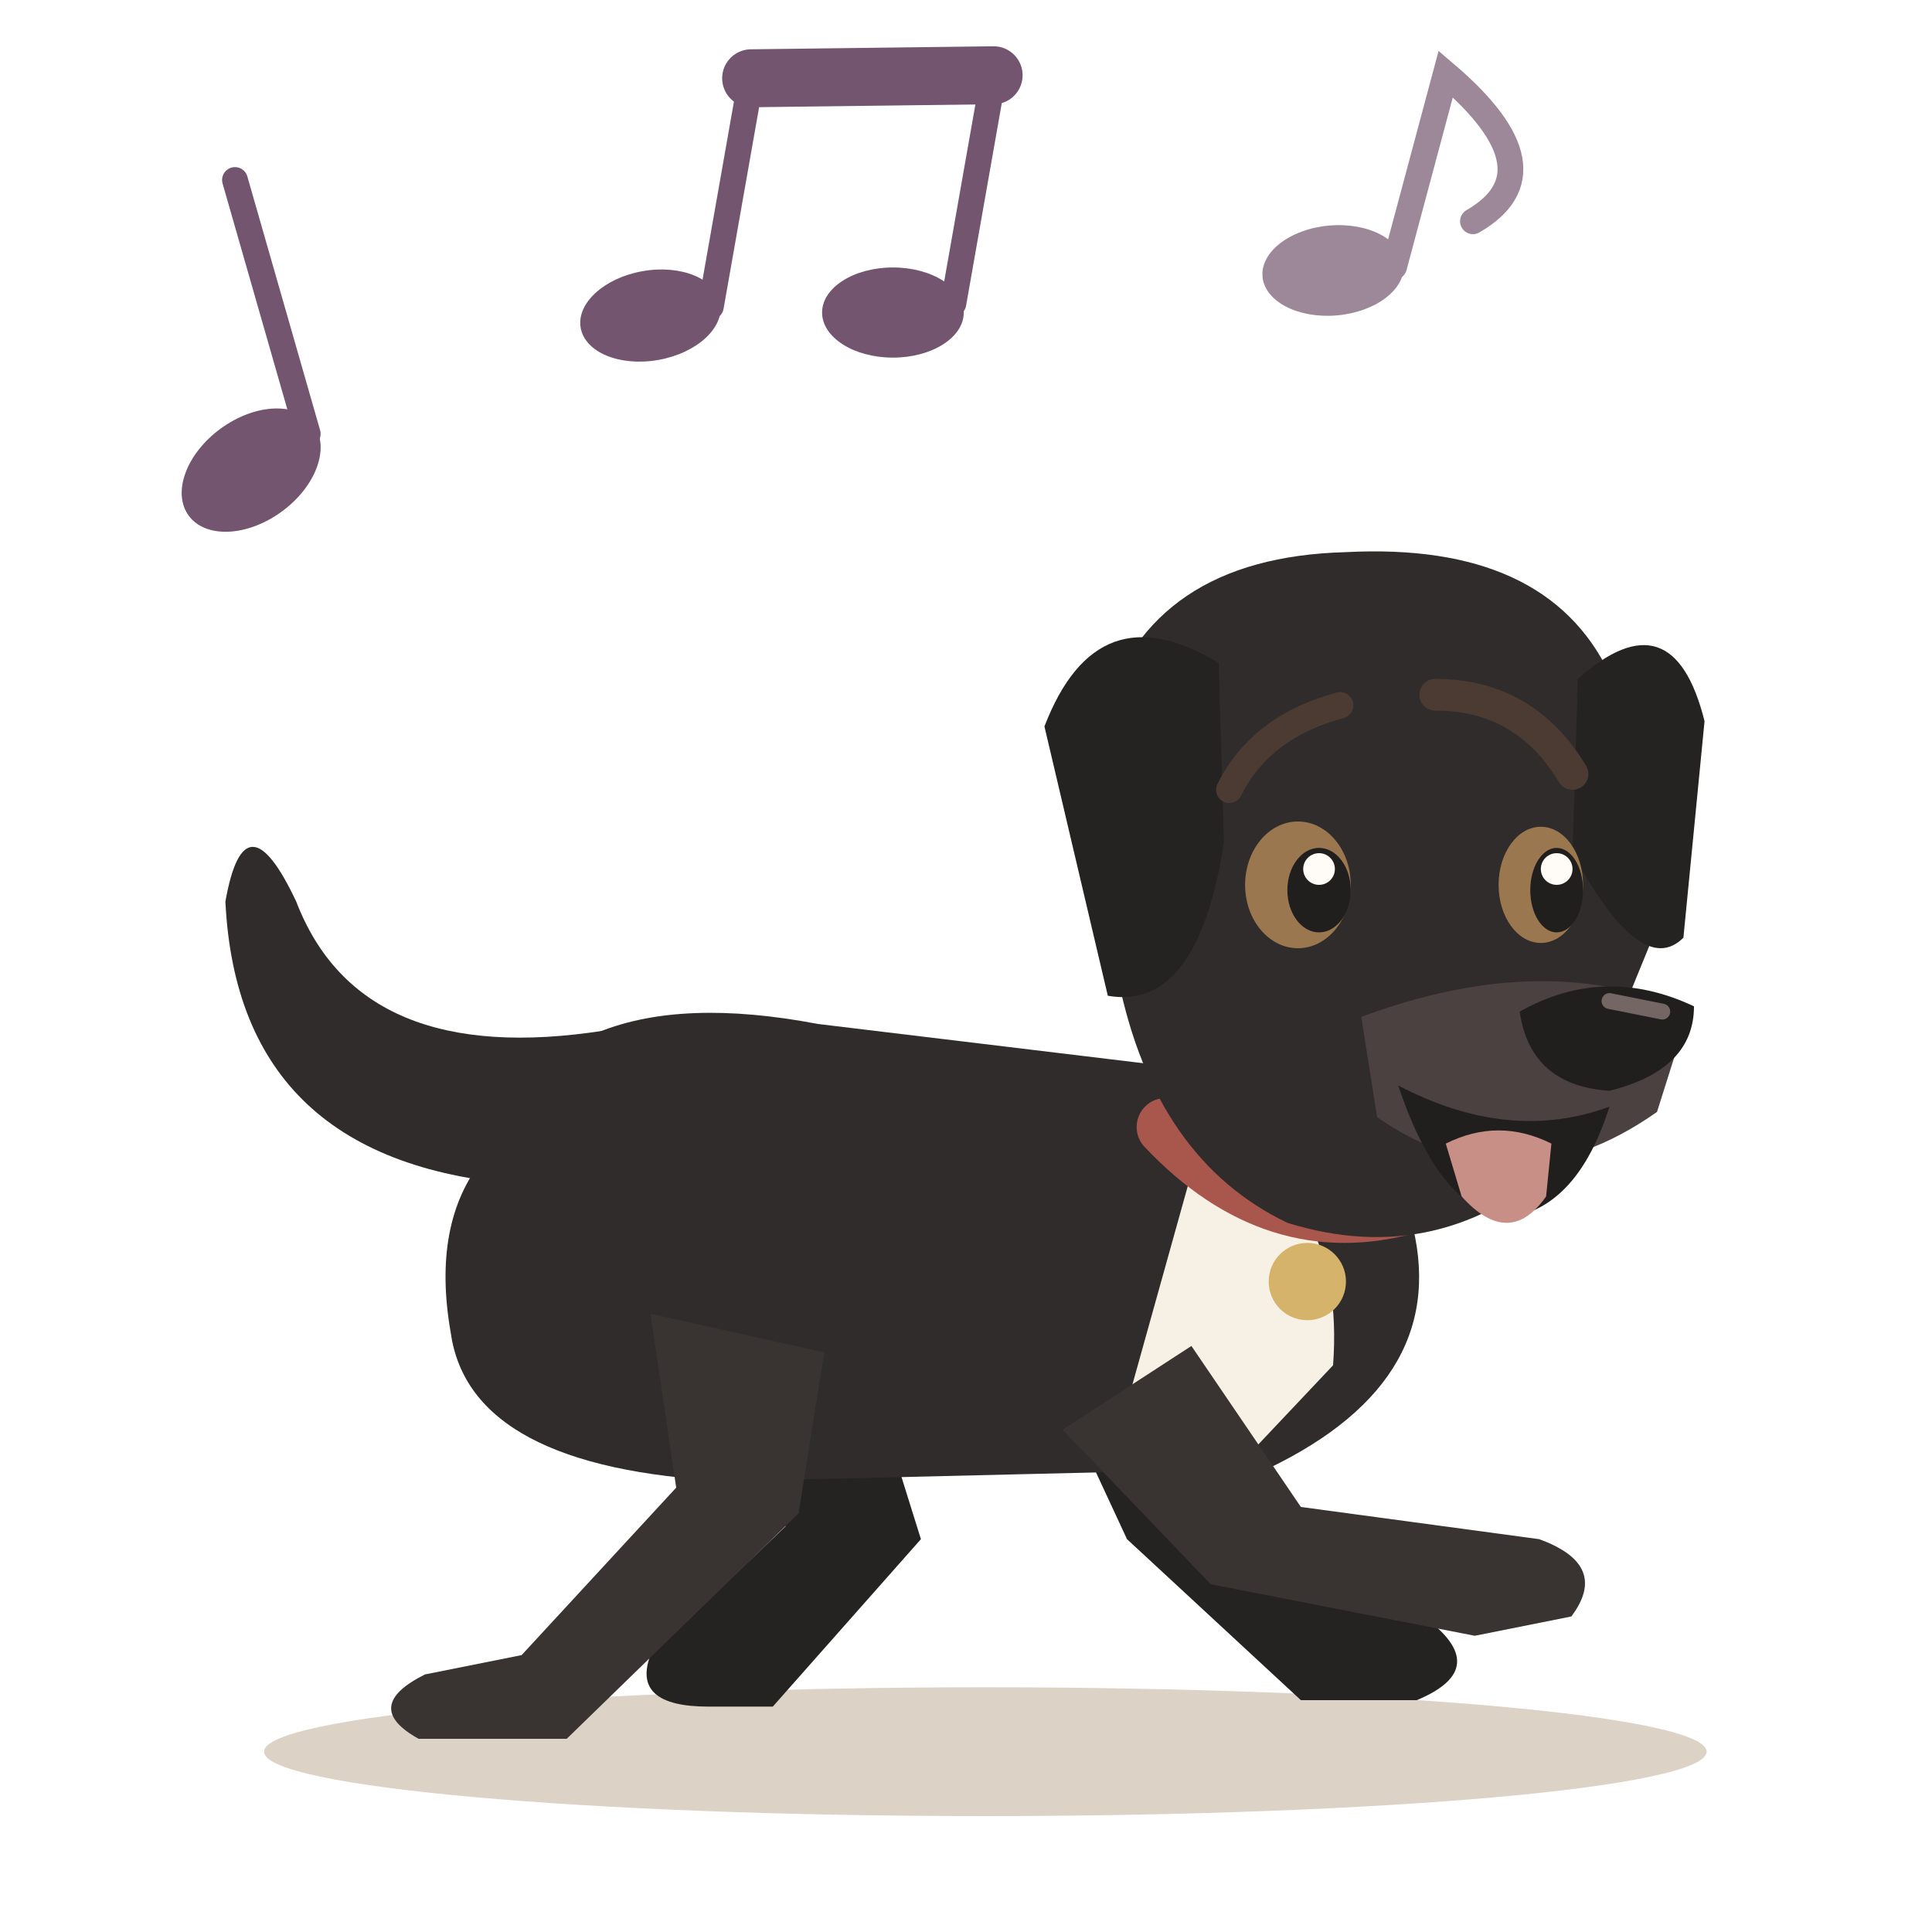
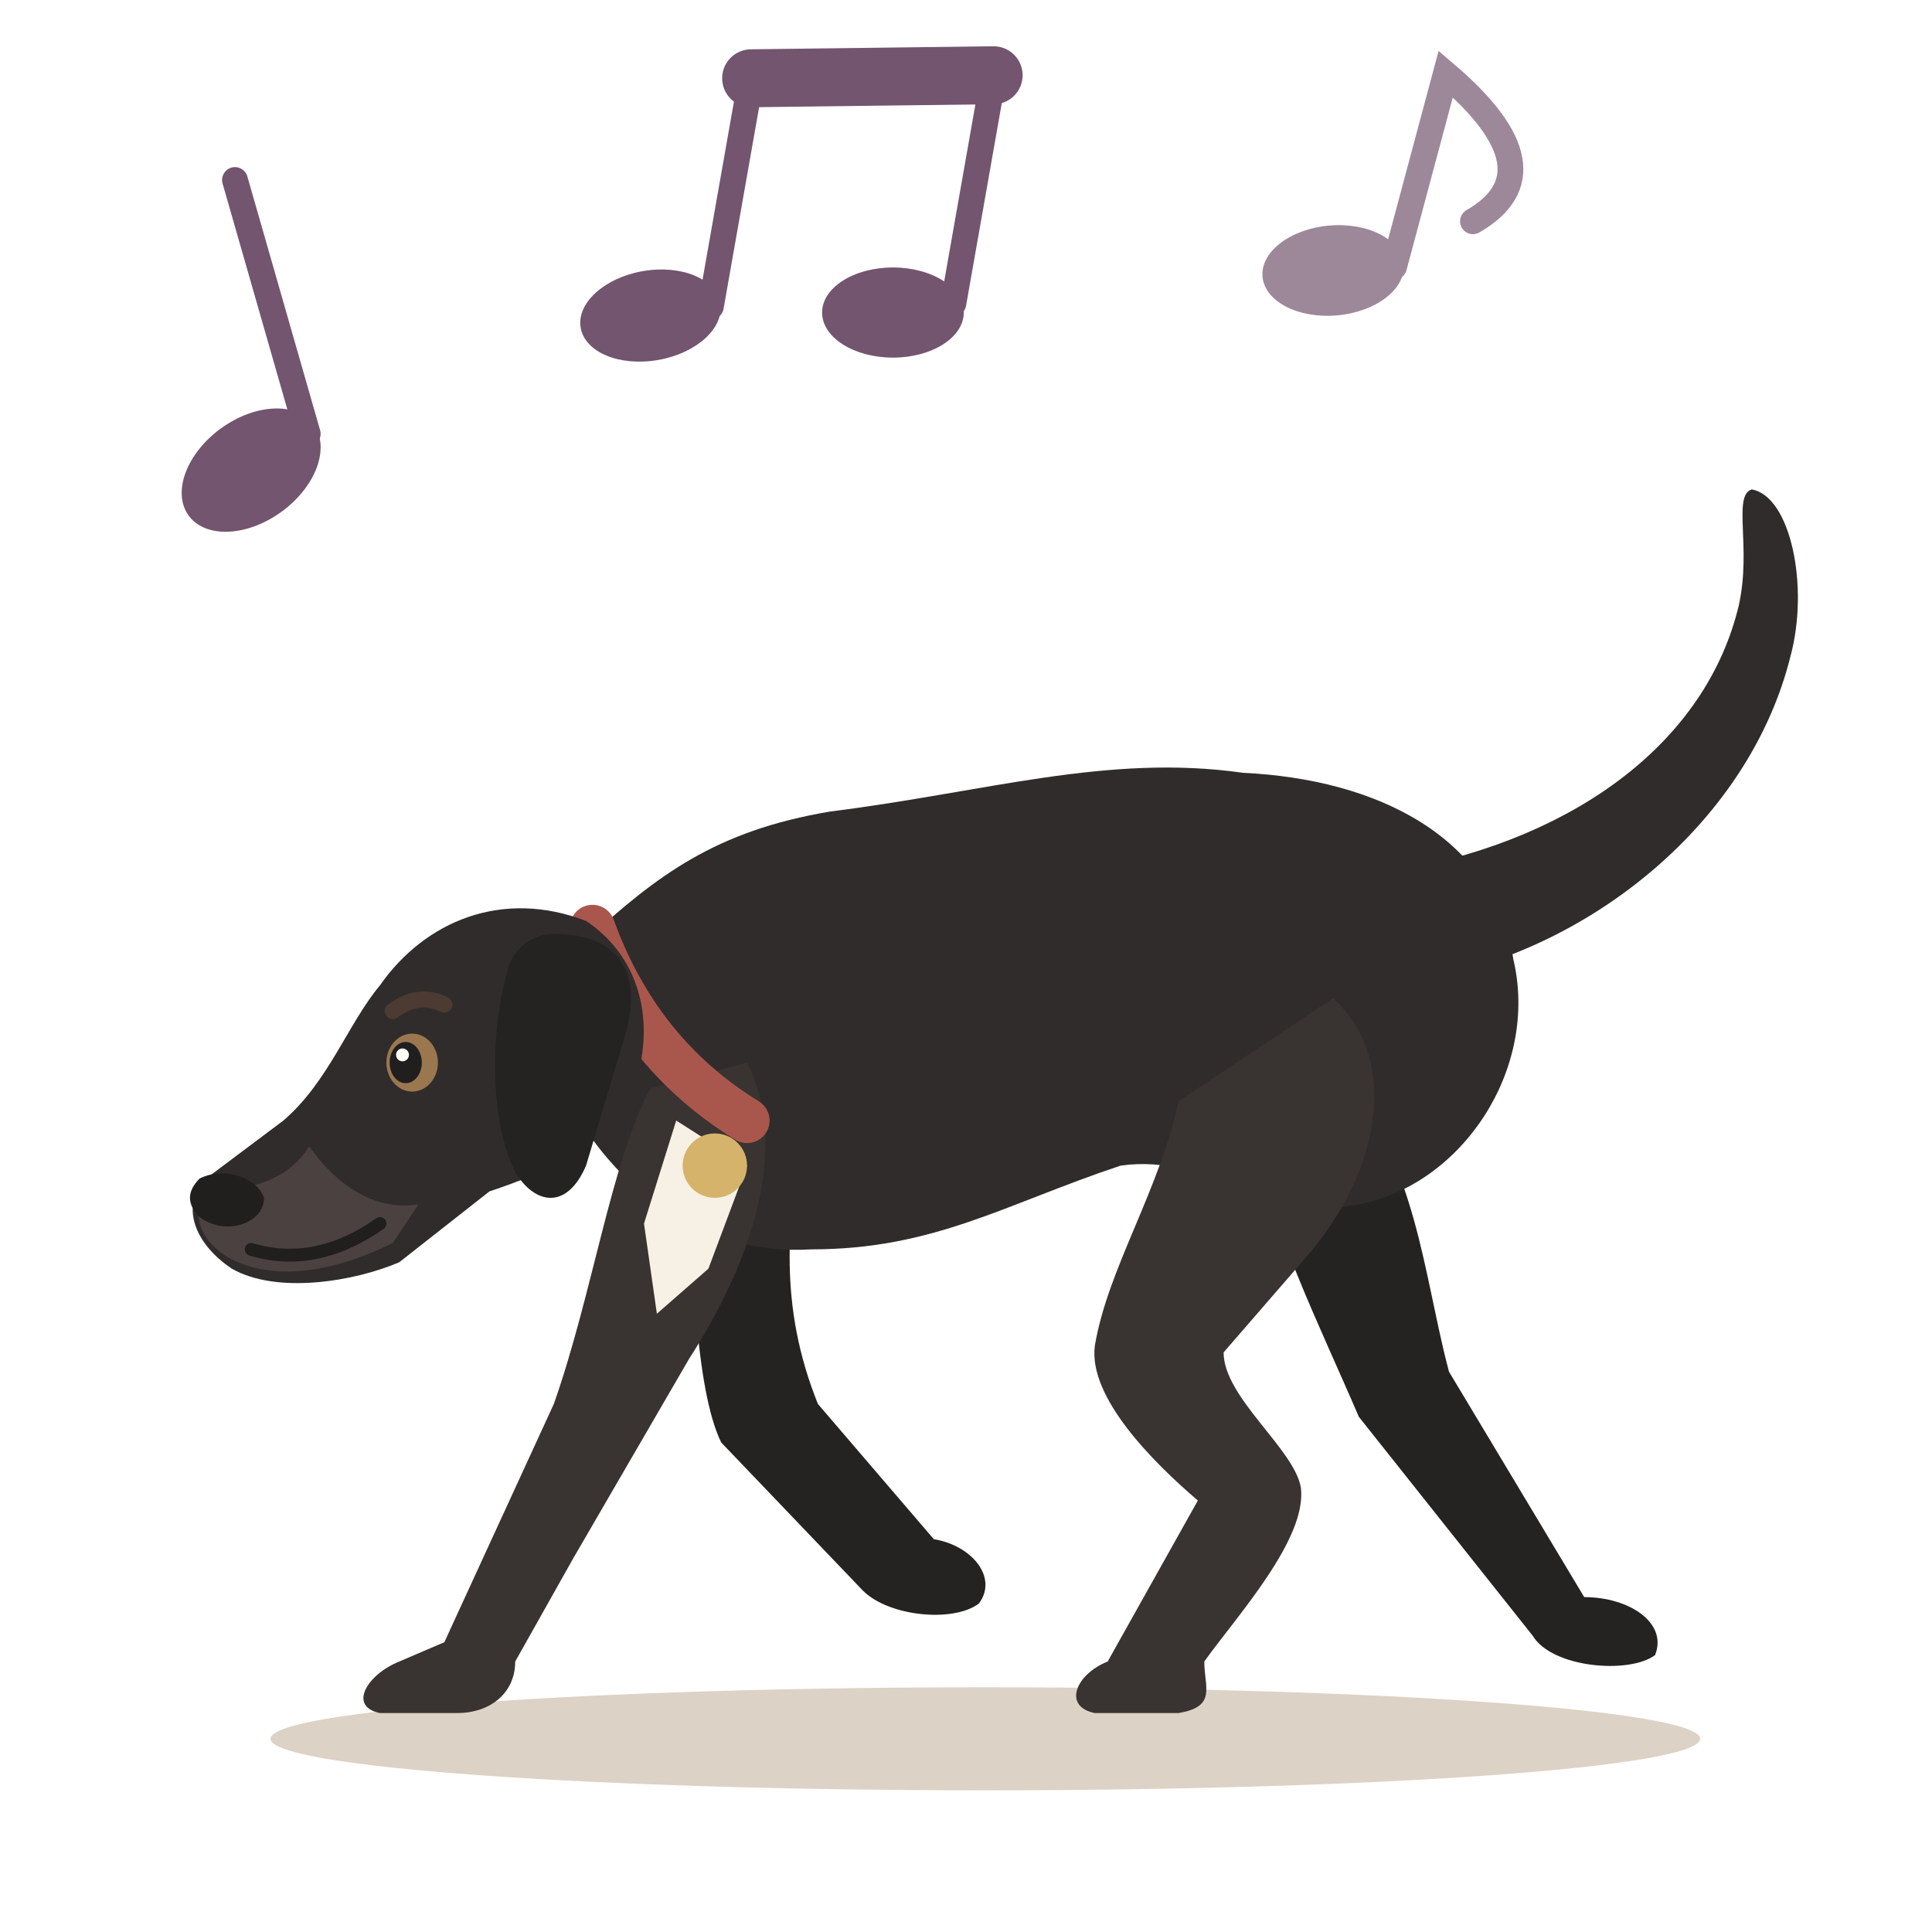
<svg xmlns="http://www.w3.org/2000/svg" viewBox="0 0 300 300" fill="none">
  <g fill="#73556F" stroke="#73556F" stroke-linecap="round">
    <g transform="translate(39 73) rotate(-16)">
      <ellipse rx="12" ry="8" transform="rotate(-20)" stroke="none" />
      <path d="M10 -3V-44" stroke-width="4" fill="none" />
    </g>
    <g transform="translate(101 49) rotate(10)">
      <ellipse rx="11" ry="7" transform="rotate(-20)" stroke="none" />
      <ellipse cx="37" cy="-7" rx="11" ry="7" transform="rotate(-10 37 -7)" stroke="none" />
      <path d="M9 -3V-40L46 -47V-10" stroke-width="4" fill="none" />
      <path d="M9 -39L46 -46" stroke-width="9" fill="none" />
    </g>
    <g transform="translate(207 42) rotate(15)" opacity=".7">
      <ellipse rx="11" ry="7" transform="rotate(-20)" stroke="none" />
      <path d="M9 -3V-34Q30 -24 19 -13" stroke-width="4" fill="none" />
    </g>
  </g>
-   <ellipse cx="153" cy="272" rx="112" ry="10" fill="#DCD2C5" />
-   <path d="M106 207L122 237L101 257Q98 265 110 265H120L143 239L133 207M183 204L196 243L221 251Q232 259 220 264H202L175 239L162 211" fill="#252321" />
-   <path d="M82 184Q37 181 35 140Q38 123 46 140Q56 166 94 160" fill="#302C2B" />
-   <path d="M75 180Q85 151 127 159L185 166Q211 161 219 189Q226 214 197 228L113 230Q73 228 70 207Q67 190 75 180Z" fill="#302C2B" />
-   <path d="M187 175Q209 185 207 212L190 230L175 218Z" fill="#F7F0E4" />
-   <path d="M101 204L105 231L81 257L66 260Q56 265 65 270H88L124 235L128 210" fill="#393331" />
-   <path d="M185 209L202 234L239 239Q250 243 244 251L229 254L188 246L165 222" fill="#393331" />
-   <path d="M181 175Q198 193 219 187" stroke="#A9574D" stroke-width="9" stroke-linecap="round" />
-   <circle cx="203" cy="199" r="6" fill="#D6B36A" />
-   <g transform="translate(286 80) scale(-.82 .82)">
-     <g>
-       <path d="M44 30C52 13.333 68.667 5.667 94 7C118.667 7.667 134 18 140 38L137 88C132.333 110.667 121.667 126 105 134C85.667 140 68.333 136 53 122L35 78L44 30Z" fill="#302C2B" />
-       <path d="M50 31C38 20.333 30 23 26 39L30 80C35.333 85.333 42.333 80 51 64L50 31Z" fill="#252321" />
-       <path d="M118 28C133.333 18.667 144.333 22.667 151 40L139 91C127.667 93 120.333 83.333 117 62L118 28Z" fill="#252321" />
-       <path d="M51 49C57 39 65.667 34 77 34" stroke="#4B3B33" stroke-width="6" stroke-linecap="round" />
-       <path d="M95 36C105 38.667 112 44 116 52" stroke="#4B3B33" stroke-width="5" stroke-linecap="round" />
-       <path d="M57 81C61.418 81 65 76.075 65 70C65 63.925 61.418 59 57 59C52.582 59 49 63.925 49 70C49 76.075 52.582 81 57 81Z" fill="#9B7750" />
-       <path d="M103 82C108.523 82 113 76.627 113 70C113 63.373 108.523 58 103 58C97.477 58 93 63.373 93 70C93 76.627 97.477 82 103 82Z" fill="#9B7750" />
-       <path d="M54 79C56.761 79 59 75.418 59 71C59 66.582 56.761 63 54 63C51.239 63 49 66.582 49 71C49 75.418 51.239 79 54 79Z" fill="#211F1E" />
-       <path d="M99 79C102.314 79 105 75.418 105 71C105 66.582 102.314 63 99 63C95.686 63 93 66.582 93 71C93 75.418 95.686 79 99 79Z" fill="#211F1E" />
-       <path d="M54 70C55.657 70 57 68.657 57 67C57 65.343 55.657 64 54 64C52.343 64 51 65.343 51 67C51 68.657 52.343 70 54 70Z" fill="#FFFCF7" />
-       <path d="M99 70C100.657 70 102 68.657 102 67C102 65.343 100.657 64 99 64C97.343 64 96 65.343 96 67C96 68.657 97.343 70 99 70Z" fill="#FFFCF7" />
-       <path d="M29 94C47 86 67.667 86.333 91 95L88 114C70.667 126 53 125.667 35 113L29 94Z" fill="#4B4140" />
-       <path d="M44 112C56.667 116.667 70 115.333 84 108C78.667 124 71.667 132.333 63 133C54.333 131.667 48 124.667 44 112Z" fill="#211F1E" />
-       <path d="M55 119C61.667 115.667 68.333 115.667 75 119L72 129C66 135.667 60.667 135.667 56 129L55 119Z" fill="#C88F87" />
-       <path d="M28 93C39.333 87.667 50.333 88 61 94C59.667 103.333 54 108.333 44 109C33.333 106.333 28 101 28 93Z" fill="#211F1E" />
-       <g>
-         <path d="M34 94L44 92Z" fill="black" />
-         <path d="M34 94L44 92" stroke="#746662" stroke-width="3" stroke-linecap="round" />
-       </g>
-     </g>
-   </g>
+   <ellipse cx="153" cy="270" rx="111" ry="8" fill="#DCD2C5" />
+   <path d="M125 174C122 190 121 203 127 218L145 239C151 240 155 245 152 249C148 252 138 251 134 247L112 224C108 216 107 194 108 181Z" fill="#252321" />
+   <path d="M208 167C220 180 221 198 225 213L246 248C253 248 259 252 257 257C253 260 241 259 238 254L211 220C205 206 197 190 195 177Z" fill="#252321" />
+   <path d="M218 135C245 130 265 115 270 94C272 85 269 77 272 76C278 77 281 91 278 102C272 126 250 145 226 151Z" fill="#302C2B" />
+   <path d="M91 146C102 136 111 129 129 126C153 123 172 117 193 120C214 121 232 130 235 149C239 166 227 184 211 187C197 190 188 179 174 181C156 187 145 194 126 194C109 195 97 185 90 174L77 165Z" fill="#302C2B" />
+   <path d="M207 155C217 164 215 181 203 195L190 210C190 217 201 225 202 231C203 239 192 251 187 258C187 262 189 265 183 266H170C165 265 167 260 172 258L186 233C179 227 169 217 170 209C172 197 180 185 183 171Z" fill="#393331" />
+   <path d="M116 165C123 179 116 197 107 211L89 242L80 258C80 263 76 266 71 266H59C54 265 57 260 62 258L69 255L86 218C92 201 95 180 101 169Z" fill="#393331" />
+   <path d="M105 174L116 181L110 197L102 204L100 190Z" fill="#F7F0E4" />
+   <path d="M92 144C96 155 103 166 116 174" stroke="#A9574D" stroke-width="7" stroke-linecap="round" />
+   <circle cx="111" cy="181" r="5" fill="#D6B36A" />
+   <path d="M91 143C78 138 66 143 59 153C54 159 51 168 44 174L32 183C28 187 30 193 36 197C43 201 55 199 62 196L76 185C85 182 94 178 98 170C102 160 100 149 91 143Z" fill="#302C2B" />
+   <path d="M86 145C96 145 100 151 97 161L91 181C88 188 83 187 80 182C76 174 76 160 79 150C80 147 83 145 86 145Z" fill="#252321" />
+   <path d="M48 178C45 183 39 185 32 185C29 189 32 194 37 196C44 199 53 197 61 193L65 187C59 188 53 185 48 178Z" fill="#4B4140" />
+   <path d="M31 183C35 181 40 183 41 186C41 190 35 192 31 189C29 187 29 185 31 183Z" fill="#211F1E" />
+   <path d="M39 194Q49 197 59 190" stroke="#211F1E" stroke-width="2" stroke-linecap="round" />
+   <ellipse cx="64" cy="165" rx="4" ry="4.5" fill="#9B7750" />
+   <ellipse cx="63" cy="165" rx="2.5" ry="3.2" fill="#211F1E" />
+   <circle cx="62.5" cy="163.8" r="1" fill="#FFFCF7" />
+   <path d="M61 157Q65 154 69 156" stroke="#4B3B33" stroke-width="2.5" stroke-linecap="round" />
</svg>
